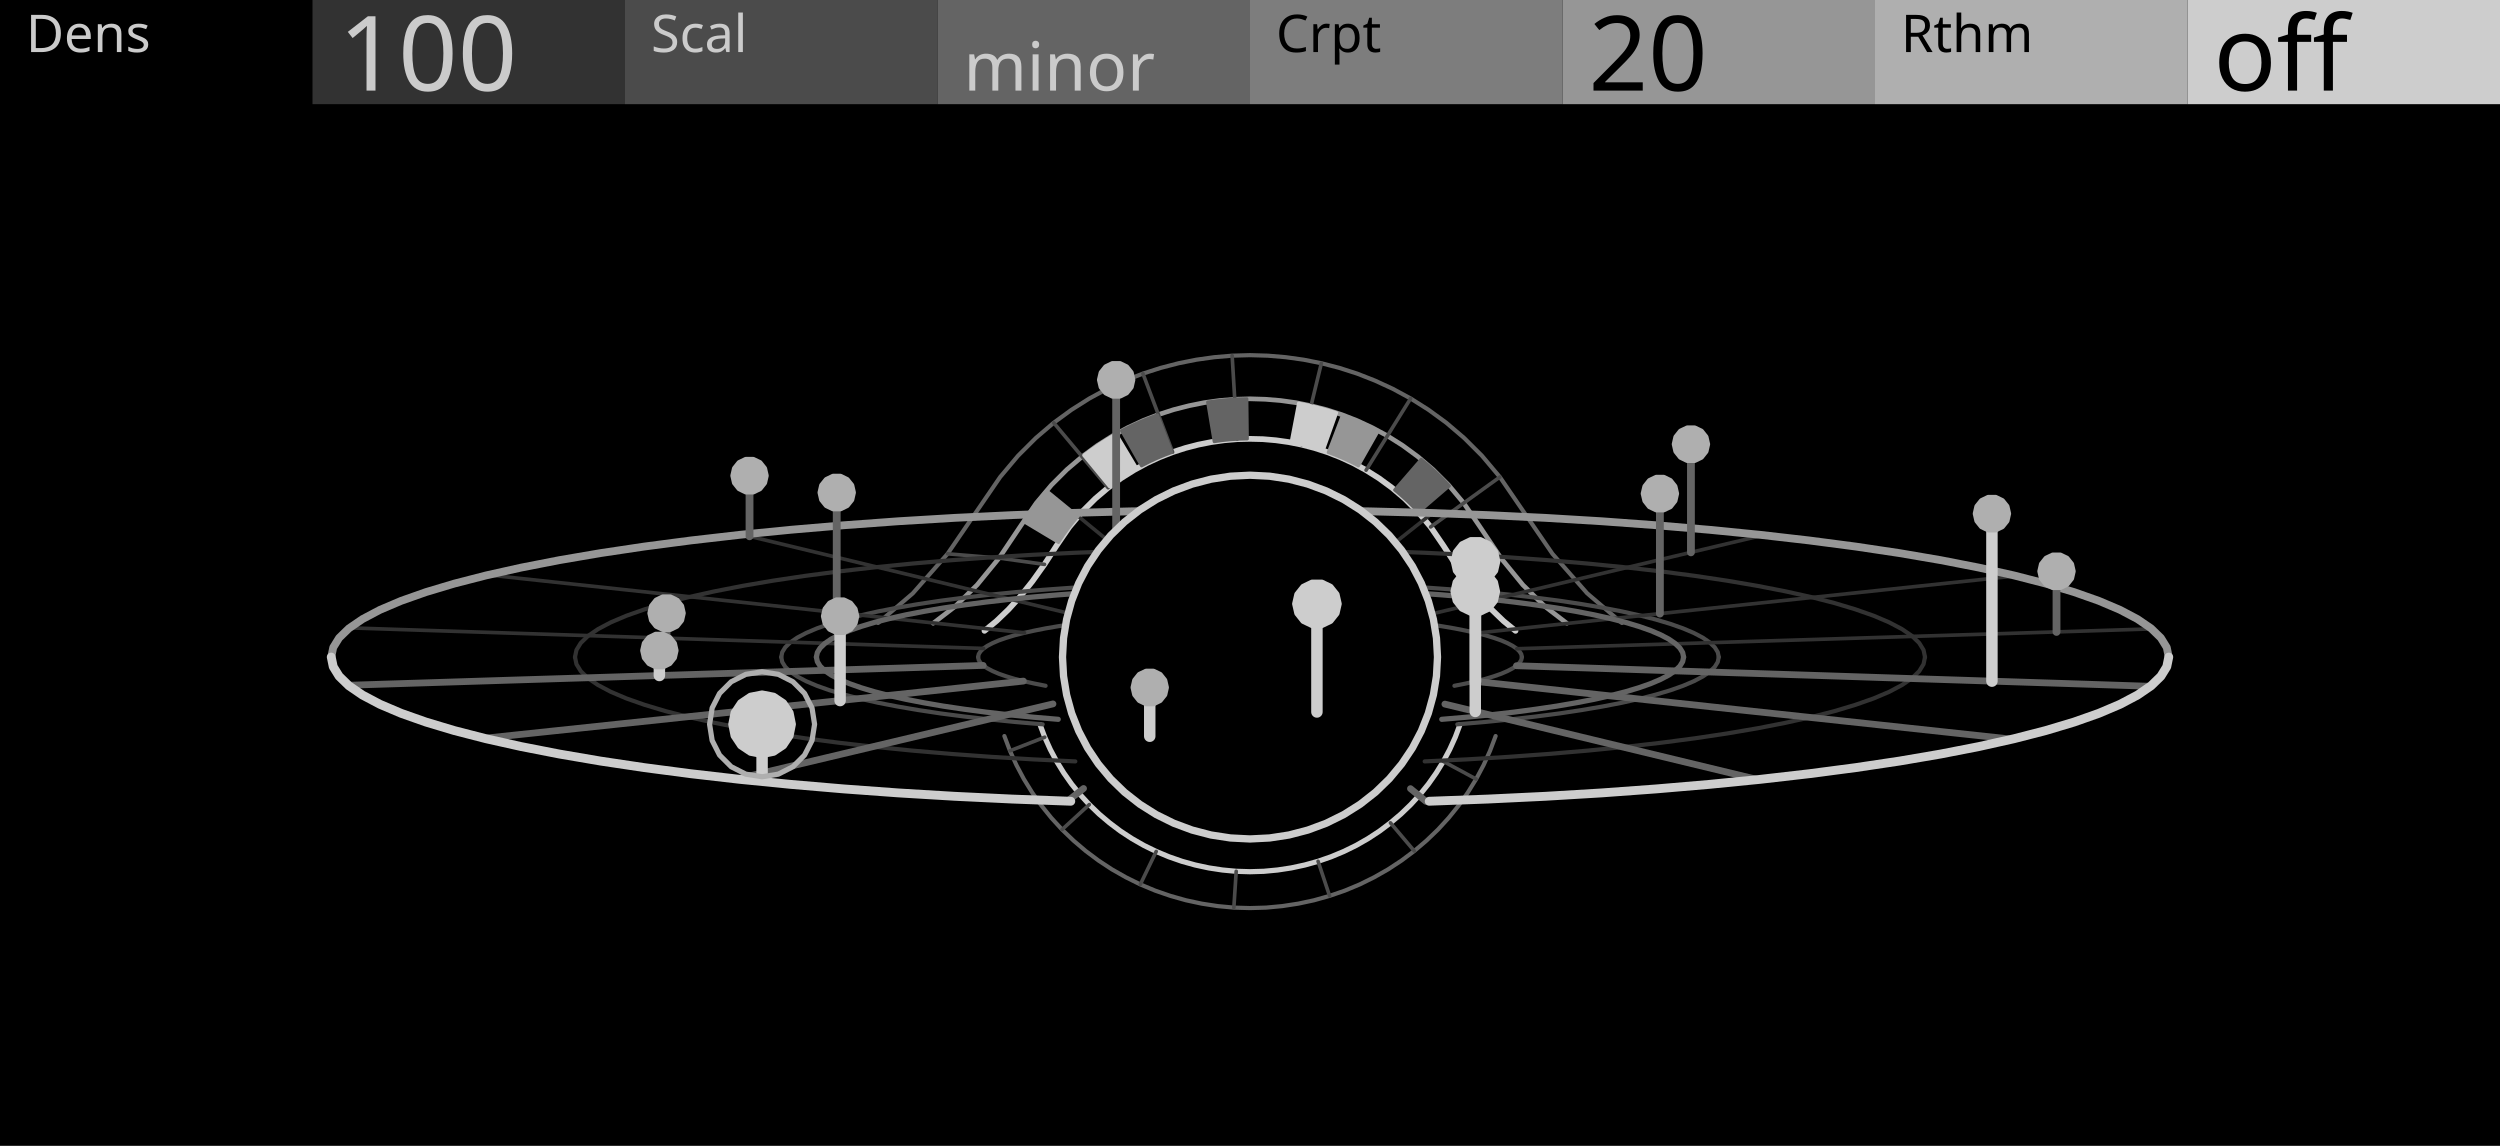
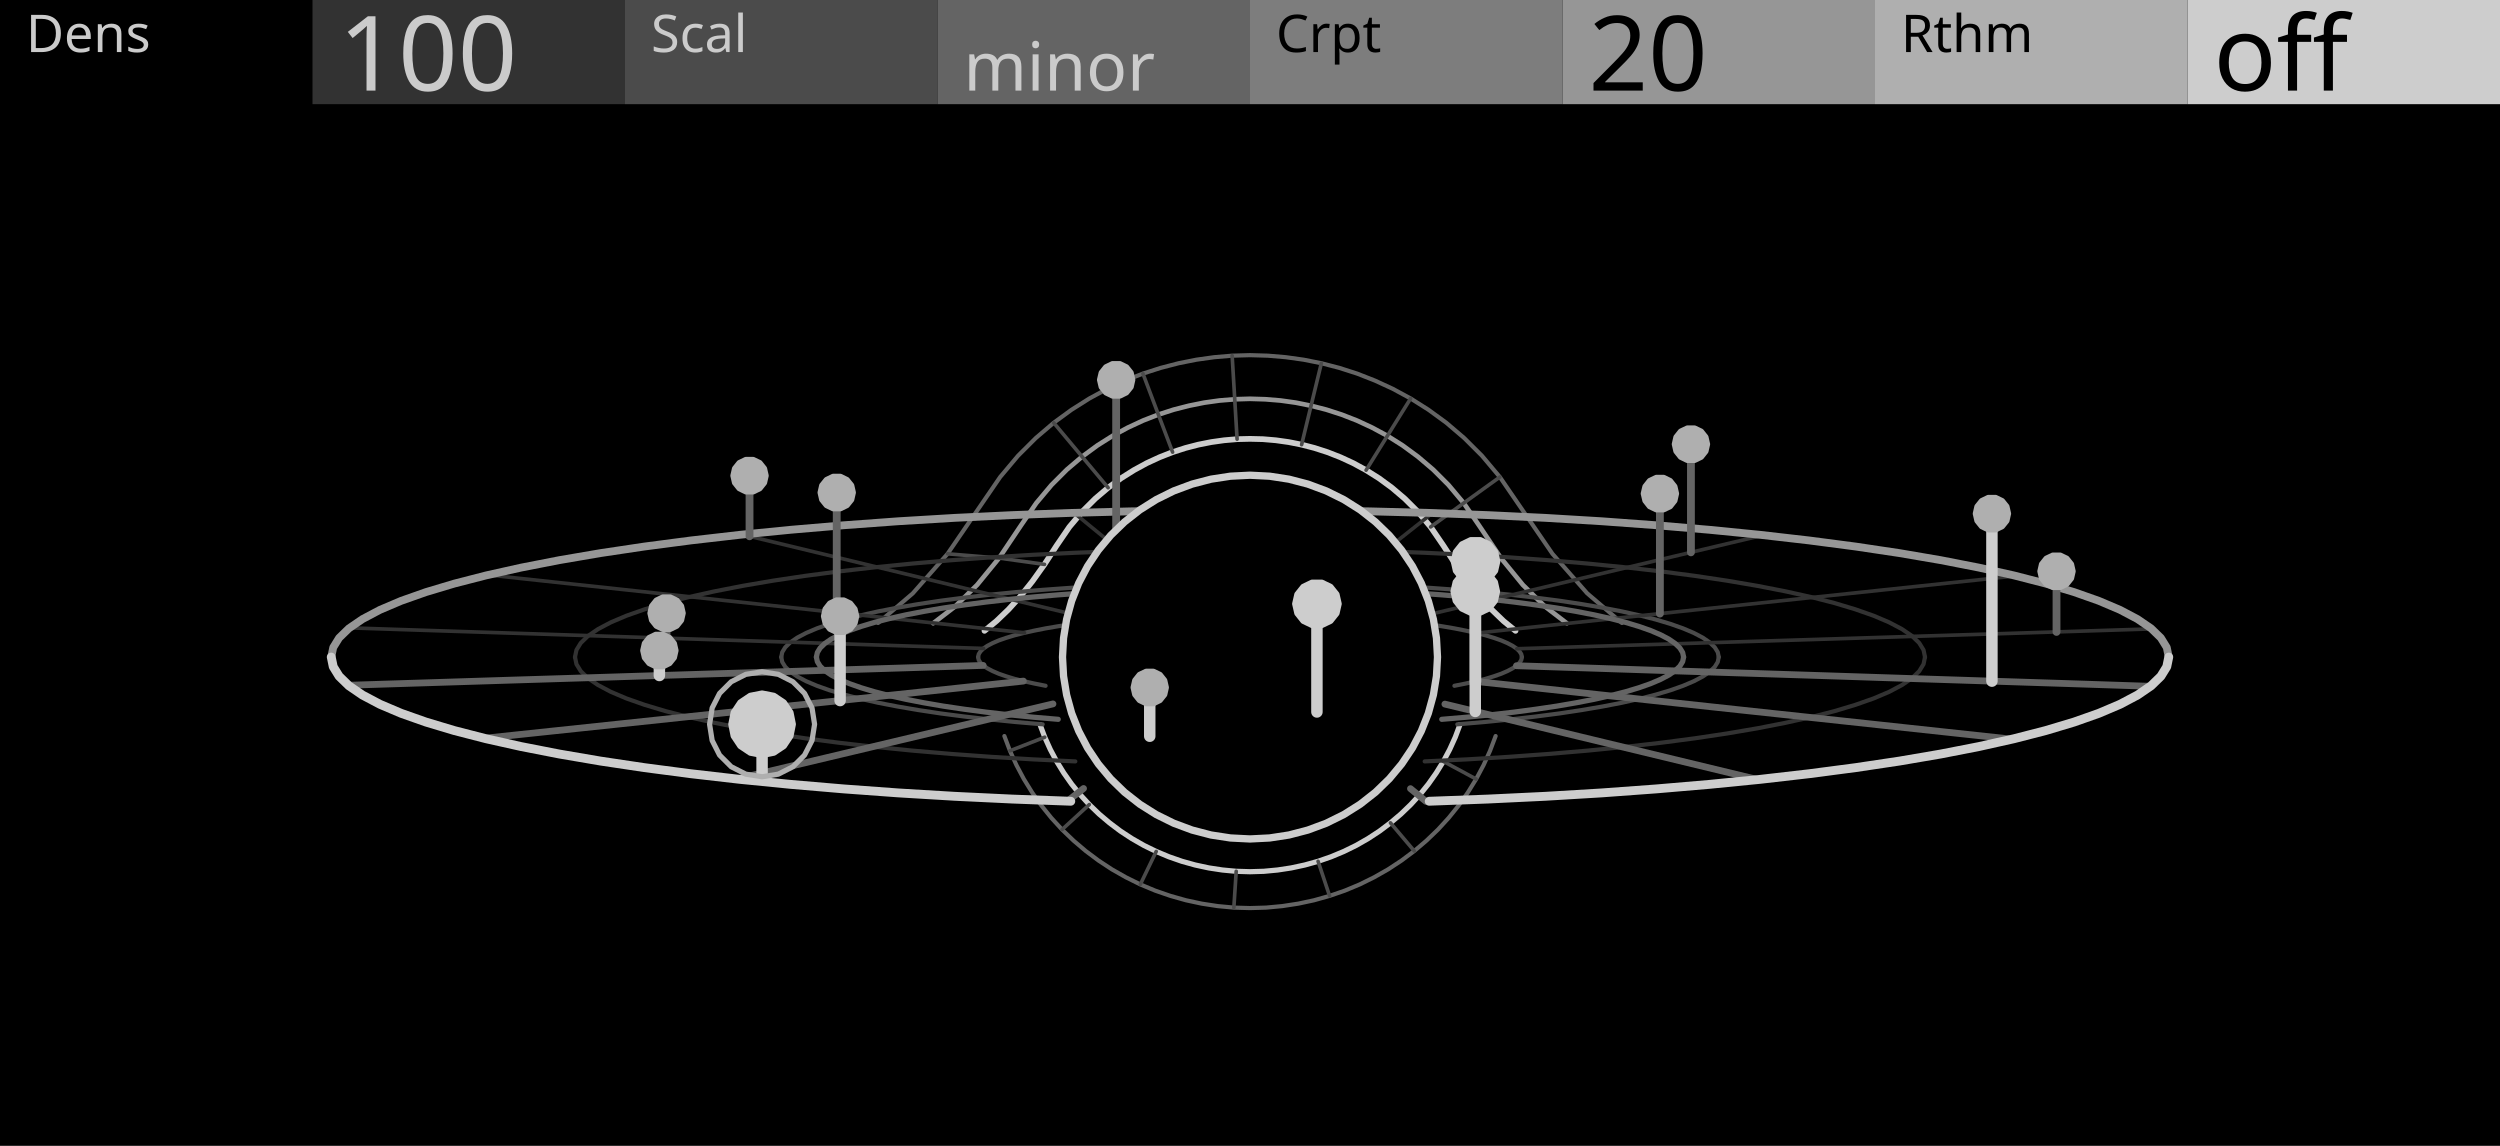
<svg xmlns="http://www.w3.org/2000/svg" width="480" height="220" viewBox="0 0 480 220">
  <rect x="0" y="0" width="480" height="220" fill="#000000" stroke="none" />
  <path d="M189.02,121.12 L191.33,119.23 L193.63,117.02 L195.94,114.47 L198.24,111.59 L200.54,108.36 L202.85,104.78 L205.32,101.17 L207.8,98.22 L210.28,95.75 L212.76,93.64 L215.23,91.83 L217.71,90.27 L220.19,88.92 L222.66,87.78 L225.14,86.81 L227.62,86.01 L230.09,85.37 L232.57,84.88 L235.05,84.53 L237.52,84.32 L240,84.26 L242.48,84.32 L244.95,84.53 L247.43,84.88 L249.91,85.37 L252.38,86.01 L254.86,86.81 L257.34,87.78 L259.81,88.92 L262.29,90.27 L264.77,91.83 L267.24,93.64 L269.72,95.75 L272.2,98.22 L274.68,101.17 L277.15,104.78 L279.46,108.36 L281.76,111.59 L284.06,114.47 L286.37,117.02 L288.67,119.23 L290.98,121.12" fill="none" stroke="#CDCDCD" stroke-width="1.1" stroke-linejoin="round" stroke-linecap="round" />
  <path d="M179.17,119.67 L183.38,116.44 L187.6,112.31 L191.82,107.15 L196.04,100.86 L198.97,96.59 L201.9,93.1 L204.83,90.17 L207.76,87.68 L210.69,85.53 L213.62,83.68 L216.55,82.1 L219.48,80.74 L222.41,79.6 L225.35,78.65 L228.28,77.9 L231.21,77.31 L234.14,76.9 L237.07,76.66 L240,76.57 L242.93,76.66 L245.86,76.9 L248.79,77.31 L251.72,77.9 L254.65,78.65 L257.59,79.6 L260.52,80.74 L263.45,82.1 L266.38,83.68 L269.31,85.53 L272.24,87.68 L275.17,90.17 L278.1,93.1 L281.03,96.59 L283.96,100.86 L288.18,107.15 L292.4,112.31 L296.62,116.44 L300.83,119.67" fill="none" stroke="#969696" stroke-width="0.9" stroke-linejoin="round" stroke-linecap="round" />
  <path d="M168.59,119.61 L175.26,113.92 L181.93,106.33 L188.61,96.58 L192.03,91.59 L195.46,87.51 L198.89,84.09 L202.31,81.17 L205.74,78.67 L209.16,76.51 L212.59,74.65 L216.02,73.07 L219.44,71.73 L222.87,70.63 L226.3,69.74 L229.72,69.06 L233.15,68.58 L236.57,68.29 L240,68.19 L243.43,68.29 L246.85,68.58 L250.28,69.06 L253.7,69.74 L257.13,70.63 L260.56,71.73 L263.98,73.07 L267.41,74.65 L270.84,76.51 L274.26,78.67 L277.69,81.17 L281.11,84.09 L284.54,87.51 L287.97,91.59 L291.39,96.58 L298.07,106.33 L304.74,113.92 L311.41,119.61" fill="none" stroke="#646464" stroke-width="0.8" stroke-linejoin="round" stroke-linecap="round" />
  <path d="M200.54,108.36 L191.82,107.15 L181.93,106.33" fill="none" stroke="#4B4B4B" stroke-width="0.7" stroke-linejoin="round" stroke-linecap="round" />
  <path d="M212.76,93.64 L207.76,87.68 L202.31,81.17" fill="none" stroke="#4B4B4B" stroke-width="0.7" stroke-linejoin="round" stroke-linecap="round" />
  <path d="M225.14,86.81 L222.41,79.6 L219.44,71.73" fill="none" stroke="#4B4B4B" stroke-width="0.7" stroke-linejoin="round" stroke-linecap="round" />
  <path d="M237.52,84.32 L237.07,76.66 L236.57,68.29" fill="none" stroke="#4B4B4B" stroke-width="0.7" stroke-linejoin="round" stroke-linecap="round" />
  <path d="M249.91,85.37 L251.72,77.9 L253.7,69.74" fill="none" stroke="#4B4B4B" stroke-width="0.7" stroke-linejoin="round" stroke-linecap="round" />
  <path d="M262.29,90.27 L266.38,83.68 L270.84,76.51" fill="none" stroke="#4B4B4B" stroke-width="0.7" stroke-linejoin="round" stroke-linecap="round" />
  <path d="M274.68,101.17 L281.03,96.59 L287.97,91.59" fill="none" stroke="#4B4B4B" stroke-width="0.7" stroke-linejoin="round" stroke-linecap="round" />
  <path d="M280.32,139.12 L279.41,141.54 L278.34,143.9 L277.12,146.19 L275.76,148.4 L274.26,150.53 L272.62,152.56 L270.86,154.48 L268.97,156.3 L266.97,157.99 L264.87,159.57 L262.67,161.01 L260.38,162.32 L258.01,163.48 L255.57,164.5 L253.07,165.37 L250.52,166.08 L247.92,166.64 L245.3,167.04 L242.65,167.29 L240,167.37 L237.35,167.29 L234.7,167.04 L232.08,166.64 L229.48,166.08 L226.93,165.37 L224.43,164.5 L221.99,163.48 L219.62,162.32 L217.33,161.01 L215.13,159.57 L213.03,157.99 L211.03,156.3 L209.14,154.48 L207.38,152.56 L205.74,150.53 L204.24,148.4 L202.88,146.19 L201.66,143.9 L200.59,141.54 L199.68,139.12" fill="none" stroke="#CDCDCD" stroke-width="1" stroke-linejoin="round" stroke-linecap="round" />
  <path d="M287.16,141.32 L286.09,144.15 L284.84,146.91 L283.42,149.58 L281.82,152.17 L280.06,154.66 L278.15,157.03 L276.09,159.28 L273.88,161.4 L271.54,163.39 L269.08,165.23 L266.51,166.92 L263.83,168.44 L261.06,169.81 L258.21,171 L255.28,172.01 L252.3,172.85 L249.27,173.5 L246.2,173.97 L243.1,174.26 L240,174.35 L236.9,174.26 L233.8,173.97 L230.73,173.5 L227.7,172.85 L224.72,172.01 L221.79,171 L218.94,169.81 L216.17,168.44 L213.49,166.92 L210.92,165.23 L208.46,163.39 L206.12,161.4 L203.91,159.28 L201.85,157.03 L199.94,154.66 L198.18,152.17 L196.58,149.58 L195.16,146.91 L193.91,144.15 L192.84,141.32" fill="none" stroke="#646464" stroke-width="0.8" stroke-linejoin="round" stroke-linecap="round" />
  <path d="M277.12,146.19 L283.42,149.58" fill="none" stroke="#4B4B4B" stroke-width="0.7" stroke-linejoin="round" stroke-linecap="round" />
  <path d="M266.97,157.99 L271.54,163.39" fill="none" stroke="#4B4B4B" stroke-width="0.7" stroke-linejoin="round" stroke-linecap="round" />
  <path d="M253.07,165.37 L255.28,172.01" fill="none" stroke="#4B4B4B" stroke-width="0.7" stroke-linejoin="round" stroke-linecap="round" />
  <path d="M237.35,167.29 L236.9,174.26" fill="none" stroke="#4B4B4B" stroke-width="0.7" stroke-linejoin="round" stroke-linecap="round" />
  <path d="M221.99,163.48 L218.94,169.81" fill="none" stroke="#4B4B4B" stroke-width="0.7" stroke-linejoin="round" stroke-linecap="round" />
  <path d="M209.14,154.48 L203.91,159.28" fill="none" stroke="#4B4B4B" stroke-width="0.7" stroke-linejoin="round" stroke-linecap="round" />
  <path d="M200.59,141.54 L193.91,144.15" fill="none" stroke="#4B4B4B" stroke-width="0.7" stroke-linejoin="round" stroke-linecap="round" />
  <path d="M187.8,126.16 L187.91,125.61 L188.25,125.07 L188.8,124.53 L189.58,124 L190.57,123.48 L191.77,122.96 L193.18,122.47 L194.79,121.98 L196.6,121.52 L198.59,121.08 L200.75,120.65 L203.09,120.25 L205.58,119.88 L208.22,119.53 L211,119.22 L213.9,118.93 L216.91,118.67 L220.02,118.44 L223.22,118.25 L226.49,118.09 L229.82,117.97 L233.19,117.88 L236.59,117.83 L240,117.81 L243.41,117.83 L246.81,117.88 L250.18,117.97 L253.51,118.09 L256.78,118.25 L259.98,118.44 L263.09,118.67 L266.1,118.93 L269,119.22 L271.78,119.53 L274.42,119.88 L276.91,120.25 L279.25,120.65 L281.41,121.08 L283.4,121.52 L285.21,121.98 L286.82,122.47 L288.23,122.96 L289.43,123.48 L290.42,124 L291.2,124.53 L291.75,125.07 L292.09,125.61 L292.2,126.16" fill="none" stroke="#4B4B4B" stroke-width="0.8" stroke-linejoin="round" stroke-linecap="round" />
  <path d="M150,126.16 L150.19,125.22 L150.77,124.28 L151.73,123.35 L153.07,122.43 L154.78,121.53 L156.85,120.65 L159.28,119.79 L162.06,118.96 L165.17,118.16 L168.6,117.39 L172.33,116.67 L176.36,115.98 L180.66,115.33 L185.21,114.74 L190,114.19 L195,113.69 L200.19,113.25 L205.56,112.86 L211.07,112.52 L216.71,112.25 L222.44,112.04 L228.25,111.88 L234.11,111.79 L240,111.76 L245.89,111.79 L251.75,111.88 L257.56,112.04 L263.29,112.25 L268.93,112.52 L274.44,112.86 L279.81,113.25 L285,113.69 L290,114.19 L294.79,114.74 L299.34,115.33 L303.64,115.98 L307.67,116.67 L311.4,117.39 L314.83,118.16 L317.94,118.96 L320.72,119.79 L323.15,120.65 L325.22,121.53 L326.93,122.43 L328.27,123.35 L329.23,124.28 L329.81,125.22 L330,126.16" fill="none" stroke="#4B4B4B" stroke-width="0.8" stroke-linejoin="round" stroke-linecap="round" />
  <path d="M110.4,126.16 L110.68,124.8 L111.51,123.45 L112.89,122.11 L114.82,120.79 L117.28,119.49 L120.27,118.22 L123.77,116.99 L127.76,115.79 L132.24,114.64 L137.18,113.54 L142.56,112.49 L148.36,111.5 L154.55,110.57 L161.1,109.71 L168,108.92 L175.2,108.2 L182.68,107.56 L190.4,107 L198.34,106.52 L206.46,106.13 L214.72,105.82 L223.08,105.6 L231.52,105.47 L240,105.42 L248.48,105.47 L256.92,105.6 L265.28,105.82 L273.54,106.13 L281.66,106.52 L289.6,107 L297.32,107.56 L304.8,108.2 L312,108.92 L318.9,109.71 L325.45,110.57 L331.64,111.5 L337.44,112.49 L342.82,113.54 L347.76,114.64 L352.24,115.79 L356.23,116.99 L359.73,118.22 L362.72,119.49 L365.18,120.79 L367.11,122.11 L368.49,123.45 L369.32,124.8 L369.6,126.16" fill="none" stroke="#323232" stroke-width="0.8" stroke-linejoin="round" stroke-linecap="round" />
  <path d="M63.6,126.16 L63.98,124.31 L65.11,122.48 L66.99,120.65 L69.61,118.86 L72.96,117.09 L77.03,115.36 L81.79,113.68 L87.23,112.05 L93.33,110.48 L100.05,108.98 L107.38,107.55 L115.27,106.2 L123.69,104.94 L132.61,103.77 L142,102.69 L151.8,101.72 L161.98,100.85 L172.49,100.08 L183.3,99.43 L194.34,98.9 L205.59,98.48 L216.98,98.18 L228.46,98 L240,97.94 L251.54,98 L263.02,98.18 L274.41,98.48 L285.66,98.9 L296.7,99.43 L307.51,100.08 L318.02,100.85 L328.2,101.72 L338,102.69 L347.39,103.77 L356.31,104.94 L364.73,106.2 L372.62,107.55 L379.95,108.98 L386.67,110.48 L392.77,112.05 L398.21,113.68 L402.97,115.36 L407.04,117.09 L410.39,118.86 L413.01,120.65 L414.89,122.48 L416.02,124.31 L416.4,126.16" fill="none" stroke="#323232" stroke-width="0.8" stroke-linejoin="round" stroke-linecap="round" />
  <path d="M188.84,124.5 L173.62,124.01 L158.41,123.51 L143.19,123.02 L127.98,122.53 L112.76,122.03 L97.55,121.54 L82.33,121.05 L67.12,120.55" fill="none" stroke="#323232" stroke-width="0.7" stroke-linejoin="round" stroke-linecap="round" />
  <path d="M196.7,121.49 L183.83,120.11 L170.95,118.72 L158.07,117.33 L145.2,115.94 L132.32,114.56 L119.44,113.17 L106.56,111.78 L93.69,110.39" fill="none" stroke="#323232" stroke-width="0.7" stroke-linejoin="round" stroke-linecap="round" />
  <path d="M211.16,119.2 L202.58,117.13 L194,115.06 L185.42,112.99 L176.85,110.92 L168.27,108.85 L159.69,106.78 L151.11,104.71 L142.53,102.64" fill="none" stroke="#323232" stroke-width="0.7" stroke-linejoin="round" stroke-linecap="round" />
  <path d="M230,117.96 L227.03,115.52 L224.06,113.09 L221.08,110.65 L218.11,108.21 L215.14,105.77 L212.16,103.33 L209.19,100.9 L206.22,98.46" fill="none" stroke="#323232" stroke-width="0.7" stroke-linejoin="round" stroke-linecap="round" />
  <path d="M250.37,117.97 L253.45,115.54 L256.54,113.11 L259.62,110.67 L262.71,108.24 L265.79,105.8 L268.88,103.37 L271.96,100.93 L275.05,98.5" fill="none" stroke="#323232" stroke-width="0.7" stroke-linejoin="round" stroke-linecap="round" />
  <path d="M269.16,119.23 L277.83,117.17 L286.5,115.11 L295.18,113.05 L303.85,110.99 L312.52,108.93 L321.19,106.87 L329.87,104.81 L338.54,102.75" fill="none" stroke="#323232" stroke-width="0.7" stroke-linejoin="round" stroke-linecap="round" />
  <path d="M283.51,121.55 L296.45,120.17 L309.39,118.8 L322.33,117.43 L335.27,116.06 L348.21,114.68 L361.15,113.31 L374.09,111.94 L387.03,110.57" fill="none" stroke="#323232" stroke-width="0.7" stroke-linejoin="round" stroke-linecap="round" />
  <path d="M291.23,124.56 L306.47,124.08 L321.71,123.61 L336.95,123.13 L352.18,122.66 L367.42,122.18 L382.66,121.71 L397.9,121.23 L413.13,120.75" fill="none" stroke="#323232" stroke-width="0.7" stroke-linejoin="round" stroke-linecap="round" />
-   <path d="M203.24,104.15 L204.1,102.85 L205.01,101.58 L205.97,100.34 L206.98,99.14 L200.92,94.19 L199.73,95.61 L198.6,97.07 L197.52,98.57 L196.5,100.11 Z" fill="#969696" stroke="#969696" stroke-width="0.6" stroke-linejoin="round" stroke-linecap="round" />
-   <path d="M213.02,93.43 L214.28,92.49 L215.58,91.59 L216.91,90.74 L218.28,89.94 L214.3,83.3 L212.68,84.25 L211.11,85.25 L209.57,86.32 L208.08,87.43 Z" fill="#CDCDCD" stroke="#CDCDCD" stroke-width="0.6" stroke-linejoin="round" stroke-linecap="round" />
-   <path d="M219.18,89.44 L220.59,88.72 L222.03,88.05 L223.49,87.44 L224.97,86.87 L222.22,79.67 L220.46,80.34 L218.73,81.07 L217.03,81.86 L215.36,82.71 Z" fill="#646464" stroke="#646464" stroke-width="0.6" stroke-linejoin="round" stroke-linecap="round" />
-   <path d="M233.13,84.79 L234.71,84.57 L236.3,84.41 L237.89,84.31 L239.48,84.26 L239.39,76.58 L237.5,76.63 L235.62,76.76 L233.74,76.95 L231.87,77.2 Z" fill="#646464" stroke="#646464" stroke-width="0.6" stroke-linejoin="round" stroke-linecap="round" />
-   <path d="M247.89,84.96 L249.45,85.27 L251,85.64 L252.53,86.06 L254.05,86.53 L256.63,79.27 L254.83,78.71 L253.02,78.21 L251.18,77.77 L249.33,77.41 Z" fill="#CDCDCD" stroke="#CDCDCD" stroke-width="0.6" stroke-linejoin="round" stroke-linecap="round" />
-   <path d="M255.03,86.87 L256.51,87.44 L257.97,88.05 L259.41,88.72 L260.82,89.44 L264.64,82.71 L262.97,81.86 L261.27,81.07 L259.54,80.34 L257.78,79.67 Z" fill="#969696" stroke="#969696" stroke-width="0.6" stroke-linejoin="round" stroke-linecap="round" />
-   <path d="M267.78,94.07 L268.98,95.09 L270.14,96.14 L271.27,97.24 L272.34,98.38 L278.27,93.29 L277,91.94 L275.67,90.64 L274.3,89.39 L272.87,88.19 Z" fill="#646464" stroke="#646464" stroke-width="0.6" stroke-linejoin="round" stroke-linecap="round" />
  <path d="M156.75,126.16 L156.93,125.29 L157.46,124.42 L158.35,123.56 L159.59,122.71 L161.17,121.88 L163.09,121.06 L165.34,120.27 L167.9,119.5 L170.78,118.76 L173.95,118.05 L177.41,117.38 L181.13,116.74 L185.11,116.15 L189.32,115.59 L193.75,115.08 L198.37,114.62 L203.18,114.21 L208.14,113.85 L213.24,113.55 L218.45,113.29 L223.76,113.1 L229.13,112.95 L234.56,112.87 L240,112.84 L245.44,112.87 L250.87,112.95 L256.24,113.1 L261.55,113.29 L266.76,113.55 L271.86,113.85 L276.82,114.21 L281.62,114.62 L286.25,115.08 L290.68,115.59 L294.89,116.15 L298.87,116.74 L302.59,117.38 L306.05,118.05 L309.22,118.76 L312.1,119.5 L314.66,120.27 L316.91,121.06 L318.83,121.88 L320.41,122.71 L321.65,123.56 L322.54,124.42 L323.07,125.29 L323.25,126.16" fill="none" stroke="#646464" stroke-width="1" stroke-linejoin="round" stroke-linecap="round" />
  <path d="M63.6,126.16 L63.98,124.31 L65.11,122.48 L66.99,120.65 L69.61,118.86 L72.96,117.09 L77.03,115.36 L81.79,113.68 L87.23,112.05 L93.33,110.48 L100.05,108.98 L107.38,107.55 L115.27,106.2 L123.69,104.94 L132.61,103.77 L142,102.69 L151.8,101.72 L161.98,100.85 L172.49,100.08 L183.3,99.43 L194.34,98.9 L205.59,98.48 L216.98,98.18 L228.46,98 L240,97.94 L251.54,98 L263.02,98.18 L274.41,98.48 L285.66,98.9 L296.7,99.43 L307.51,100.08 L318.02,100.85 L328.2,101.72 L338,102.69 L347.39,103.77 L356.31,104.94 L364.73,106.2 L372.62,107.55 L379.95,108.98 L386.67,110.48 L392.77,112.05 L398.21,113.68 L402.97,115.36 L407.04,117.09 L410.39,118.86 L413.01,120.65 L414.89,122.48 L416.02,124.31 L416.4,126.16" fill="none" stroke="#969696" stroke-width="1.5" stroke-linejoin="round" stroke-linecap="round" />
  <path d="M127.98,122.53 L127.98,117.73" fill="none" stroke="#646464" stroke-width="1.5" stroke-linejoin="round" stroke-linecap="round" />
  <path d="M131.22,117.73 L130.9,119.13 L130,120.26 L128.7,120.89 L127.26,120.89 L125.96,120.26 L125.06,119.13 L124.74,117.73 L125.06,116.32 L125.96,115.19 L127.26,114.57 L128.7,114.57 L130,115.19 L130.9,116.32 L131.22,117.73 Z" fill="#AFAFAF" stroke="#AFAFAF" stroke-width="0.9" stroke-linejoin="round" stroke-linecap="round" />
  <path d="M160.65,117.61 L160.65,94.57" fill="none" stroke="#646464" stroke-width="1.5" stroke-linejoin="round" stroke-linecap="round" />
  <path d="M163.89,94.57 L163.57,95.98 L162.67,97.1 L161.37,97.73 L159.93,97.73 L158.63,97.1 L157.73,95.98 L157.41,94.57 L157.73,93.16 L158.63,92.04 L159.93,91.41 L161.37,91.41 L162.67,92.04 L163.57,93.16 L163.89,94.57 Z" fill="#AFAFAF" stroke="#AFAFAF" stroke-width="0.9" stroke-linejoin="round" stroke-linecap="round" />
  <path d="M143.91,102.97 L143.91,91.33" fill="none" stroke="#646464" stroke-width="1.5" stroke-linejoin="round" stroke-linecap="round" />
  <path d="M147.15,91.33 L146.83,92.73 L145.93,93.86 L144.63,94.49 L143.18,94.49 L141.89,93.86 L140.99,92.73 L140.67,91.33 L140.99,89.92 L141.89,88.79 L143.18,88.17 L144.63,88.17 L145.93,88.79 L146.83,89.92 L147.15,91.33 Z" fill="#AFAFAF" stroke="#AFAFAF" stroke-width="0.9" stroke-linejoin="round" stroke-linecap="round" />
  <path d="M214.3,105.09 L214.3,72.93" fill="none" stroke="#646464" stroke-width="1.5" stroke-linejoin="round" stroke-linecap="round" />
  <path d="M217.54,72.93 L217.22,74.34 L216.32,75.46 L215.03,76.09 L213.58,76.09 L212.28,75.46 L211.39,74.34 L211.06,72.93 L211.39,71.52 L212.28,70.4 L213.58,69.77 L215.03,69.77 L216.32,70.4 L217.22,71.52 L217.54,72.93 Z" fill="#AFAFAF" stroke="#AFAFAF" stroke-width="0.9" stroke-linejoin="round" stroke-linecap="round" />
  <path d="M252.34,116.42 L252.34,111.62" fill="none" stroke="#646464" stroke-width="1.5" stroke-linejoin="round" stroke-linecap="round" />
  <path d="M256.66,111.62 L256.24,113.49 L255.04,114.99 L253.31,115.83 L251.38,115.83 L249.65,114.99 L248.45,113.49 L248.02,111.62 L248.45,109.74 L249.65,108.24 L251.38,107.4 L253.31,107.4 L255.04,108.24 L256.24,109.74 L256.66,111.62 Z" fill="#CDCDCD" stroke="#CDCDCD" stroke-width="0.9" stroke-linejoin="round" stroke-linecap="round" />
  <path d="M324.66,106.05 L324.66,85.29" fill="none" stroke="#646464" stroke-width="1.5" stroke-linejoin="round" stroke-linecap="round" />
  <path d="M327.9,85.29 L327.58,86.69 L326.68,87.82 L325.38,88.45 L323.94,88.45 L322.64,87.82 L321.74,86.69 L321.42,85.29 L321.74,83.88 L322.64,82.75 L323.94,82.13 L325.38,82.13 L326.68,82.75 L327.58,83.88 L327.9,85.29 Z" fill="#AFAFAF" stroke="#AFAFAF" stroke-width="0.9" stroke-linejoin="round" stroke-linecap="round" />
  <path d="M318.7,117.81 L318.7,94.77" fill="none" stroke="#646464" stroke-width="1.5" stroke-linejoin="round" stroke-linecap="round" />
  <path d="M321.94,94.77 L321.62,96.18 L320.73,97.31 L319.43,97.93 L317.98,97.93 L316.68,97.31 L315.79,96.18 L315.46,94.77 L315.79,93.37 L316.68,92.24 L317.98,91.61 L319.43,91.61 L320.73,92.24 L321.62,93.37 L321.94,94.77 Z" fill="#AFAFAF" stroke="#AFAFAF" stroke-width="0.9" stroke-linejoin="round" stroke-linecap="round" />
  <path d="M394.85,121.33 L394.85,109.69" fill="none" stroke="#646464" stroke-width="1.5" stroke-linejoin="round" stroke-linecap="round" />
  <path d="M398.09,109.69 L397.77,111.09 L396.87,112.22 L395.57,112.84 L394.13,112.84 L392.83,112.22 L391.93,111.09 L391.61,109.69 L391.93,108.28 L392.83,107.15 L394.13,106.53 L395.57,106.53 L396.87,107.15 L397.77,108.28 L398.09,109.69 Z" fill="#AFAFAF" stroke="#AFAFAF" stroke-width="0.9" stroke-linejoin="round" stroke-linecap="round" />
  <path d="M276,126.16 L275.8,129.81 L275.21,133.42 L274.24,136.95 L272.89,140.36 L271.18,143.62 L269.12,146.69 L266.75,149.53 L264.09,152.11 L261.16,154.41 L258,156.4 L254.64,158.06 L251.12,159.37 L247.48,160.32 L243.76,160.89 L240,161.08 L236.24,160.89 L232.52,160.32 L228.88,159.37 L225.36,158.06 L222,156.4 L218.84,154.41 L215.91,152.11 L213.25,149.53 L210.88,146.69 L208.82,143.62 L207.11,140.36 L205.76,136.95 L204.79,133.42 L204.2,129.81 L204,126.16 L204.2,122.51 L204.79,118.9 L205.76,115.37 L207.11,111.96 L208.82,108.7 L210.88,105.63 L213.25,102.79 L215.91,100.21 L218.84,97.91 L222,95.92 L225.36,94.26 L228.88,92.95 L232.52,92 L236.24,91.43 L240,91.24 L243.76,91.43 L247.48,92 L251.12,92.95 L254.64,94.26 L258,95.92 L261.16,97.91 L264.09,100.21 L266.75,102.79 L269.12,105.63 L271.18,108.7 L272.89,111.96 L274.24,115.37 L275.21,118.9 L275.8,122.51 L276,126.16 Z" fill="#000000" stroke="#CDCDCD" stroke-width="1.4" stroke-linejoin="round" stroke-linecap="round" />
  <path d="M292.2,126.16 L292.09,126.71 L291.75,127.25 L291.2,127.79 L290.42,128.32 L289.43,128.84 L288.23,129.36 L286.82,129.85 L285.21,130.34 L283.4,130.8 L281.41,131.24 L279.25,131.67" fill="none" stroke="#4B4B4B" stroke-width="0.8" stroke-linejoin="round" stroke-linecap="round" />
  <path d="M200.75,131.67 L198.59,131.24 L196.6,130.8 L194.79,130.34 L193.18,129.85 L191.77,129.36 L190.57,128.84 L189.58,128.32 L188.8,127.79 L188.25,127.25 L187.91,126.71 L187.8,126.16" fill="none" stroke="#4B4B4B" stroke-width="0.8" stroke-linejoin="round" stroke-linecap="round" />
  <path d="M330,126.16 L329.81,127.1 L329.23,128.04 L328.27,128.97 L326.93,129.89 L325.22,130.79 L323.15,131.67 L320.72,132.53 L317.94,133.36 L314.83,134.16 L311.4,134.93 L307.67,135.65 L303.64,136.34 L299.34,136.99 L294.79,137.58 L290,138.13 L285,138.63 L279.81,139.07" fill="none" stroke="#4B4B4B" stroke-width="0.8" stroke-linejoin="round" stroke-linecap="round" />
  <path d="M200.19,139.07 L195,138.63 L190,138.13 L185.21,137.58 L180.66,136.99 L176.36,136.34 L172.33,135.65 L168.6,134.93 L165.17,134.16 L162.06,133.36 L159.28,132.53 L156.85,131.67 L154.78,130.79 L153.07,129.89 L151.73,128.97 L150.77,128.04 L150.19,127.1 L150,126.16" fill="none" stroke="#4B4B4B" stroke-width="0.8" stroke-linejoin="round" stroke-linecap="round" />
  <path d="M369.6,126.16 L369.32,127.52 L368.49,128.87 L367.11,130.21 L365.18,131.53 L362.72,132.83 L359.73,134.1 L356.23,135.33 L352.24,136.53 L347.76,137.68 L342.82,138.78 L337.44,139.83 L331.64,140.82 L325.45,141.75 L318.9,142.61 L312,143.4 L304.8,144.12 L297.32,144.76 L289.6,145.32 L281.66,145.8 L273.54,146.19" fill="none" stroke="#323232" stroke-width="0.8" stroke-linejoin="round" stroke-linecap="round" />
  <path d="M206.46,146.19 L198.34,145.8 L190.4,145.32 L182.68,144.76 L175.2,144.12 L168,143.4 L161.1,142.61 L154.55,141.75 L148.36,140.82 L142.56,139.83 L137.18,138.78 L132.24,137.68 L127.76,136.53 L123.77,135.33 L120.27,134.1 L117.28,132.83 L114.82,131.53 L112.89,130.21 L111.51,128.87 L110.68,127.52 L110.4,126.16" fill="none" stroke="#323232" stroke-width="0.8" stroke-linejoin="round" stroke-linecap="round" />
  <path d="M416.4,126.16 L416.02,128.01 L414.89,129.84 L413.01,131.67 L410.39,133.46 L407.04,135.23 L402.97,136.96 L398.21,138.64 L392.77,140.27 L386.67,141.84 L379.95,143.34 L372.62,144.77 L364.73,146.12 L356.31,147.38 L347.39,148.55 L338,149.63 L328.2,150.6 L318.02,151.47 L307.51,152.24 L296.7,152.89 L285.66,153.42 L274.41,153.84" fill="none" stroke="#323232" stroke-width="0.8" stroke-linejoin="round" stroke-linecap="round" />
  <path d="M205.59,153.84 L194.34,153.42 L183.3,152.89 L172.49,152.24 L161.98,151.47 L151.8,150.6 L142,149.63 L132.61,148.55 L123.69,147.38 L115.27,146.12 L107.38,144.77 L100.05,143.34 L93.33,141.84 L87.23,140.27 L81.79,138.64 L77.03,136.96 L72.96,135.23 L69.61,133.46 L66.99,131.67 L65.11,129.84 L63.98,128.01 L63.6,126.16" fill="none" stroke="#323232" stroke-width="0.8" stroke-linejoin="round" stroke-linecap="round" />
  <path d="M291.16,127.82 L306.38,128.31 L321.59,128.81 L336.81,129.3 L352.02,129.79 L367.24,130.29 L382.45,130.78 L397.67,131.27 L412.88,131.77" fill="none" stroke="#646464" stroke-width="1.3" stroke-linejoin="round" stroke-linecap="round" />
  <path d="M283.3,130.83 L296.17,132.21 L309.05,133.6 L321.93,134.99 L334.8,136.38 L347.68,137.76 L360.56,139.15 L373.44,140.54 L386.31,141.93" fill="none" stroke="#646464" stroke-width="1.3" stroke-linejoin="round" stroke-linecap="round" />
  <path d="M277.42,135.19 L286,137.26 L294.58,139.33 L303.15,141.4 L311.73,143.47 L320.31,145.54 L328.89,147.61 L337.47,149.68" fill="none" stroke="#646464" stroke-width="1.3" stroke-linejoin="round" stroke-linecap="round" />
  <path d="M270.81,151.42 L273.78,153.86" fill="none" stroke="#646464" stroke-width="1.3" stroke-linejoin="round" stroke-linecap="round" />
  <path d="M208.04,151.39 L204.95,153.82" fill="none" stroke="#646464" stroke-width="1.3" stroke-linejoin="round" stroke-linecap="round" />
  <path d="M202.17,135.15 L193.5,137.21 L184.82,139.27 L176.15,141.33 L167.48,143.39 L158.81,145.45 L150.13,147.51 L141.46,149.57" fill="none" stroke="#646464" stroke-width="1.3" stroke-linejoin="round" stroke-linecap="round" />
  <path d="M196.49,130.77 L183.55,132.15 L170.61,133.52 L157.67,134.89 L144.73,136.26 L131.79,137.64 L118.85,139.01 L105.91,140.38 L92.97,141.75" fill="none" stroke="#646464" stroke-width="1.3" stroke-linejoin="round" stroke-linecap="round" />
  <path d="M188.77,127.76 L173.53,128.24 L158.29,128.71 L143.05,129.19 L127.82,129.66 L112.58,130.14 L97.34,130.61 L82.1,131.09 L66.87,131.57" fill="none" stroke="#646464" stroke-width="1.3" stroke-linejoin="round" stroke-linecap="round" />
  <path d="M323.25,126.16 L323.07,127.03 L322.54,127.9 L321.65,128.76 L320.41,129.61 L318.83,130.44 L316.91,131.26 L314.66,132.05 L312.1,132.82 L309.22,133.56 L306.05,134.27 L302.59,134.94 L298.87,135.58 L294.89,136.17 L290.68,136.73 L286.25,137.24 L281.62,137.7 L276.82,138.11" fill="none" stroke="#646464" stroke-width="1" stroke-linejoin="round" stroke-linecap="round" />
  <path d="M203.18,138.11 L198.38,137.7 L193.75,137.24 L189.32,136.73 L185.11,136.17 L181.13,135.58 L177.41,134.94 L173.95,134.27 L170.78,133.56 L167.9,132.82 L165.34,132.05 L163.09,131.26 L161.17,130.44 L159.59,129.61 L158.35,128.76 L157.46,127.9 L156.93,127.03 L156.75,126.16" fill="none" stroke="#646464" stroke-width="1" stroke-linejoin="round" stroke-linecap="round" />
  <path d="M416.4,126.16 L416.02,128.01 L414.89,129.84 L413.01,131.67 L410.39,133.46 L407.04,135.23 L402.97,136.96 L398.21,138.64 L392.77,140.27 L386.67,141.84 L379.95,143.34 L372.62,144.77 L364.73,146.12 L356.31,147.38 L347.39,148.55 L338,149.63 L328.2,150.6 L318.02,151.47 L307.51,152.24 L296.7,152.89 L285.66,153.42 L274.41,153.84" fill="none" stroke="#CDCDCD" stroke-width="1.7" stroke-linejoin="round" stroke-linecap="round" />
  <path d="M205.59,153.84 L194.34,153.42 L183.3,152.89 L172.49,152.24 L161.98,151.47 L151.8,150.6 L142,149.63 L132.61,148.55 L123.69,147.38 L115.27,146.12 L107.38,144.77 L100.05,143.34 L93.33,141.84 L87.23,140.27 L81.79,138.64 L77.03,136.96 L72.96,135.23 L69.61,133.46 L66.99,131.67 L65.11,129.84 L63.98,128.01 L63.6,126.16" fill="none" stroke="#CDCDCD" stroke-width="1.7" stroke-linejoin="round" stroke-linecap="round" />
  <path d="M382.45,130.78 L382.45,98.62" fill="none" stroke="#CDCDCD" stroke-width="2.2" stroke-linejoin="round" stroke-linecap="round" />
  <path d="M385.69,98.62 L385.37,100.03 L384.47,101.15 L383.17,101.78 L381.73,101.78 L380.43,101.15 L379.53,100.03 L379.21,98.62 L379.53,97.21 L380.43,96.09 L381.73,95.46 L383.17,95.46 L384.47,96.09 L385.37,97.21 L385.69,98.62 Z" fill="#AFAFAF" stroke="#AFAFAF" stroke-width="0.9" stroke-linejoin="round" stroke-linecap="round" />
  <path d="M283.3,130.83 L283.3,107.79" fill="none" stroke="#CDCDCD" stroke-width="2.2" stroke-linejoin="round" stroke-linecap="round" />
  <path d="M287.62,107.79 L287.19,109.66 L285.99,111.16 L284.26,112 L282.34,112 L280.6,111.16 L279.4,109.66 L278.98,107.79 L279.4,105.91 L280.6,104.41 L282.34,103.57 L284.26,103.57 L285.99,104.41 L287.19,105.91 L287.62,107.79 Z" fill="#CDCDCD" stroke="#CDCDCD" stroke-width="0.9" stroke-linejoin="round" stroke-linecap="round" />
  <path d="M283.25,136.6 L283.25,113.56" fill="none" stroke="#CDCDCD" stroke-width="2.2" stroke-linejoin="round" stroke-linecap="round" />
  <path d="M287.57,113.56 L287.15,115.43 L285.95,116.94 L284.21,117.77 L282.29,117.77 L280.56,116.94 L279.36,115.43 L278.93,113.56 L279.36,111.69 L280.56,110.18 L282.29,109.35 L284.21,109.35 L285.95,110.18 L287.15,111.69 L287.57,113.56 Z" fill="#CDCDCD" stroke="#CDCDCD" stroke-width="0.9" stroke-linejoin="round" stroke-linecap="round" />
  <path d="M252.85,136.7 L252.85,115.94" fill="none" stroke="#CDCDCD" stroke-width="2.2" stroke-linejoin="round" stroke-linecap="round" />
  <path d="M257.17,115.94 L256.74,117.81 L255.54,119.32 L253.81,120.15 L251.89,120.15 L250.16,119.32 L248.96,117.81 L248.53,115.94 L248.96,114.06 L250.16,112.56 L251.89,111.73 L253.81,111.73 L255.54,112.56 L256.74,114.06 L257.17,115.94 Z" fill="#CDCDCD" stroke="#CDCDCD" stroke-width="0.9" stroke-linejoin="round" stroke-linecap="round" />
  <path d="M220.75,141.36 L220.75,132" fill="none" stroke="#CDCDCD" stroke-width="2.2" stroke-linejoin="round" stroke-linecap="round" />
  <path d="M223.99,132 L223.67,133.4 L222.77,134.53 L221.47,135.16 L220.03,135.16 L218.73,134.53 L217.83,133.4 L217.51,132 L217.83,130.59 L218.73,129.46 L220.03,128.84 L221.47,128.84 L222.77,129.46 L223.67,130.59 L223.99,132 Z" fill="#AFAFAF" stroke="#AFAFAF" stroke-width="0.9" stroke-linejoin="round" stroke-linecap="round" />
  <path d="M146.32,148.42 L146.32,139.06" fill="none" stroke="#CDCDCD" stroke-width="2.2" stroke-linejoin="round" stroke-linecap="round" />
  <path d="M152.32,139.06 L151.86,141.35 L150.56,143.3 L148.62,144.6 L146.32,145.06 L144.02,144.6 L142.08,143.3 L140.78,141.35 L140.32,139.06 L140.78,136.76 L142.08,134.81 L144.02,133.51 L146.32,133.06 L148.62,133.51 L150.56,134.81 L151.86,136.76 L152.32,139.06 Z" fill="#CDCDCD" stroke="#CDCDCD" stroke-width="1" stroke-linejoin="round" stroke-linecap="round" />
  <path d="M156.4,139.06 L155.91,142.17 L154.47,144.98 L152.24,147.21 L149.43,148.64 L146.32,149.14 L143.2,148.64 L140.39,147.21 L138.16,144.98 L136.73,142.17 L136.24,139.06 L136.73,135.94 L138.16,133.13 L140.39,130.9 L143.2,129.47 L146.32,128.98 L149.43,129.47 L152.24,130.9 L154.47,133.13 L155.91,135.94 L156.4,139.06 Z" fill="none" stroke="#AFAFAF" stroke-width="1" stroke-linejoin="round" stroke-linecap="round" />
  <path d="M161.3,134.51 L161.3,118.31" fill="none" stroke="#CDCDCD" stroke-width="2.2" stroke-linejoin="round" stroke-linecap="round" />
  <path d="M164.54,118.31 L164.21,119.71 L163.32,120.84 L162.02,121.47 L160.57,121.47 L159.27,120.84 L158.38,119.71 L158.06,118.31 L158.38,116.9 L159.27,115.77 L160.57,115.15 L162.02,115.15 L163.32,115.77 L164.21,116.9 L164.54,118.31 Z" fill="#AFAFAF" stroke="#AFAFAF" stroke-width="0.9" stroke-linejoin="round" stroke-linecap="round" />
  <path d="M126.6,129.7 L126.6,124.9" fill="none" stroke="#CDCDCD" stroke-width="2.2" stroke-linejoin="round" stroke-linecap="round" />
  <path d="M129.84,124.9 L129.52,126.31 L128.62,127.43 L127.32,128.06 L125.88,128.06 L124.58,127.43 L123.68,126.31 L123.36,124.9 L123.68,123.49 L124.58,122.37 L125.88,121.74 L127.32,121.74 L128.62,122.37 L129.52,123.49 L129.84,124.9 Z" fill="#AFAFAF" stroke="#AFAFAF" stroke-width="0.9" stroke-linejoin="round" stroke-linecap="round" />
  <rect x="0" y="0" width="480" height="20" fill="#000000" stroke="none" />
  <rect x="0" y="0" width="60" height="20" fill="#000000" stroke="none" />
  <rect x="60" y="0" width="60" height="20" fill="#323232" stroke="none" />
  <rect x="120" y="0" width="60" height="20" fill="#4B4B4B" stroke="none" />
  <rect x="180" y="0" width="60" height="20" fill="#646464" stroke="none" />
  <rect x="240" y="0" width="60" height="20" fill="#7D7D7D" stroke="none" />
  <rect x="300" y="0" width="60" height="20" fill="#969696" stroke="none" />
  <rect x="360" y="0" width="60" height="20" fill="#AFAFAF" stroke="none" />
  <rect x="420" y="0" width="60" height="20" fill="#CDCDCD" stroke="none" />
  <text transform="matrix(1 0 0 1 5 10)" fill="#CBCBCB" font-family="UniversNextPro-Light" font-size="10px">Dens</text>
  <text transform="matrix(1 0 0 1 65 17.4)" fill="#CBCBCB" font-family="UniversNextPro-Light" font-size="20px">100</text>
  <text transform="matrix(1 0 0 1 125 10)" fill="#CBCBCB" font-family="UniversNextPro-Light" font-size="10px">Scal</text>
  <text transform="matrix(1 0 0 1 185 17.4)" fill="#CBCBCB" font-family="UniversNextPro-Light" font-size="13px">minor</text>
  <text transform="matrix(1 0 0 1 245 10)" fill="#000000" font-family="UniversNextPro-Light" font-size="10px">Crpt</text>
  <text transform="matrix(1 0 0 1 305 17.4)" fill="#000000" font-family="UniversNextPro-Light" font-size="20px">20</text>
  <text transform="matrix(1 0 0 1 365 10)" fill="#000000" font-family="UniversNextPro-Light" font-size="10px">Rthm</text>
  <text transform="matrix(1 0 0 1 425 17.4)" fill="#000000" font-family="UniversNextPro-Light" font-size="20px">off</text>
</svg>
